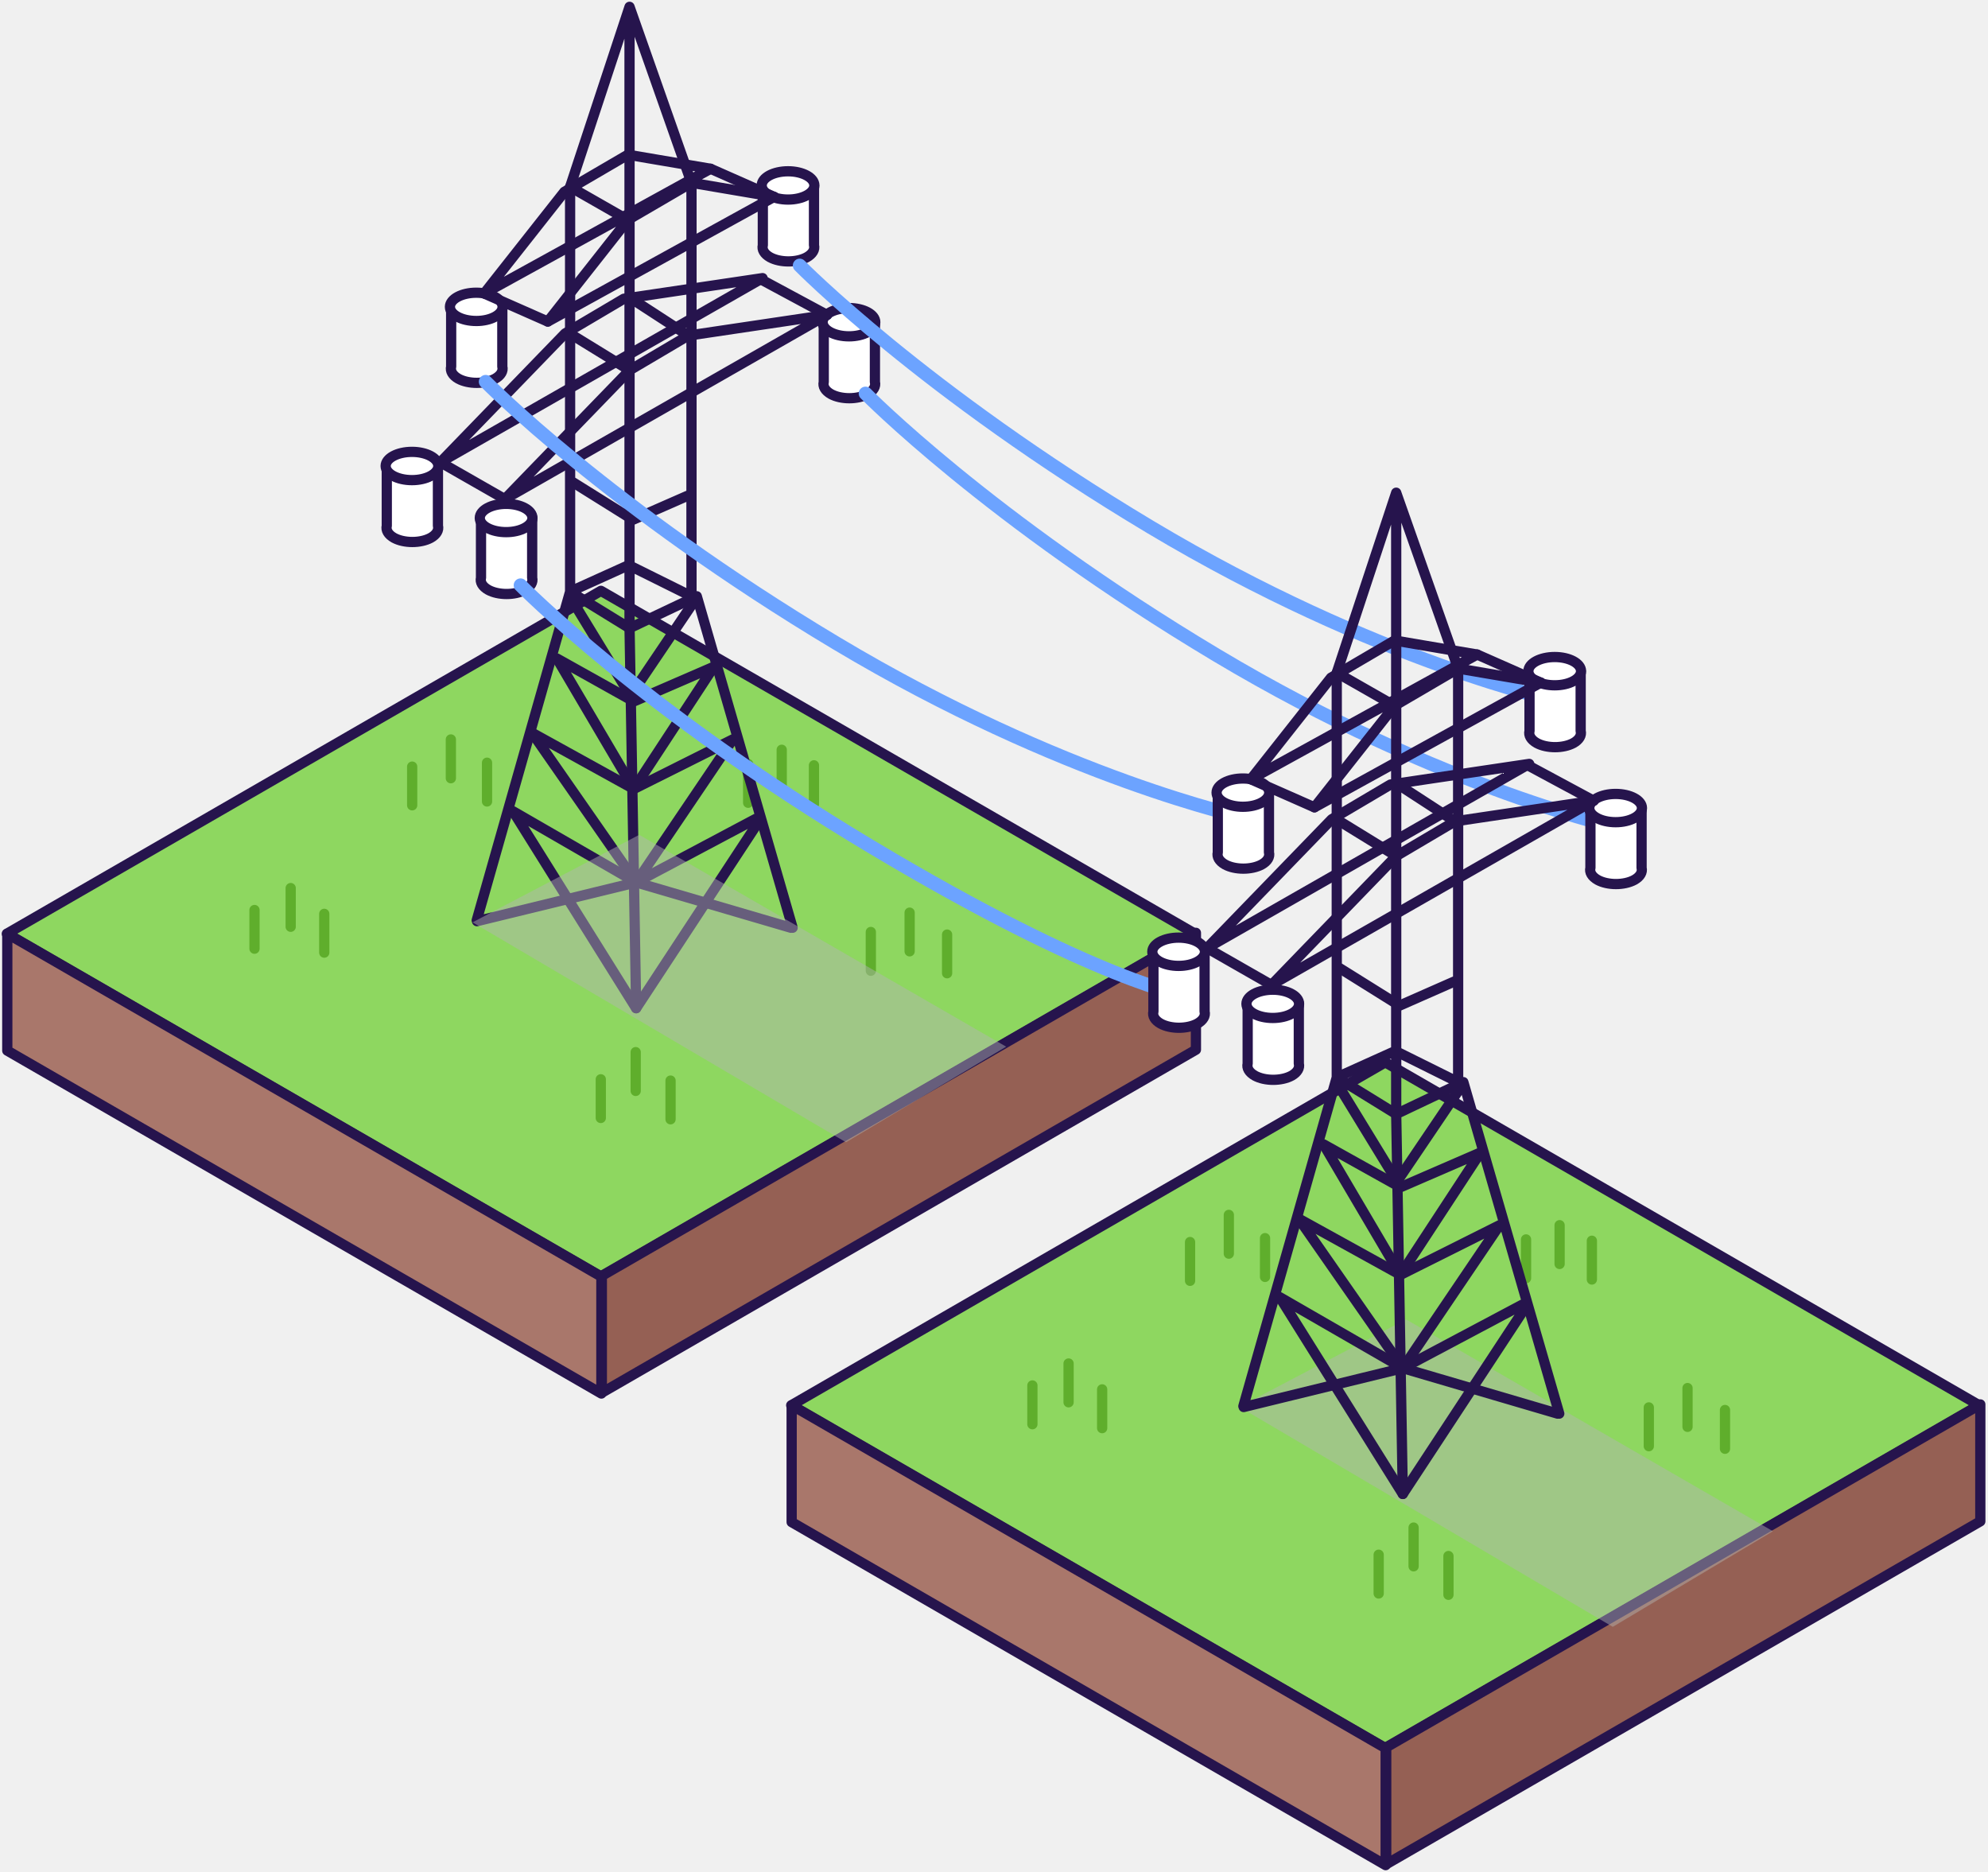
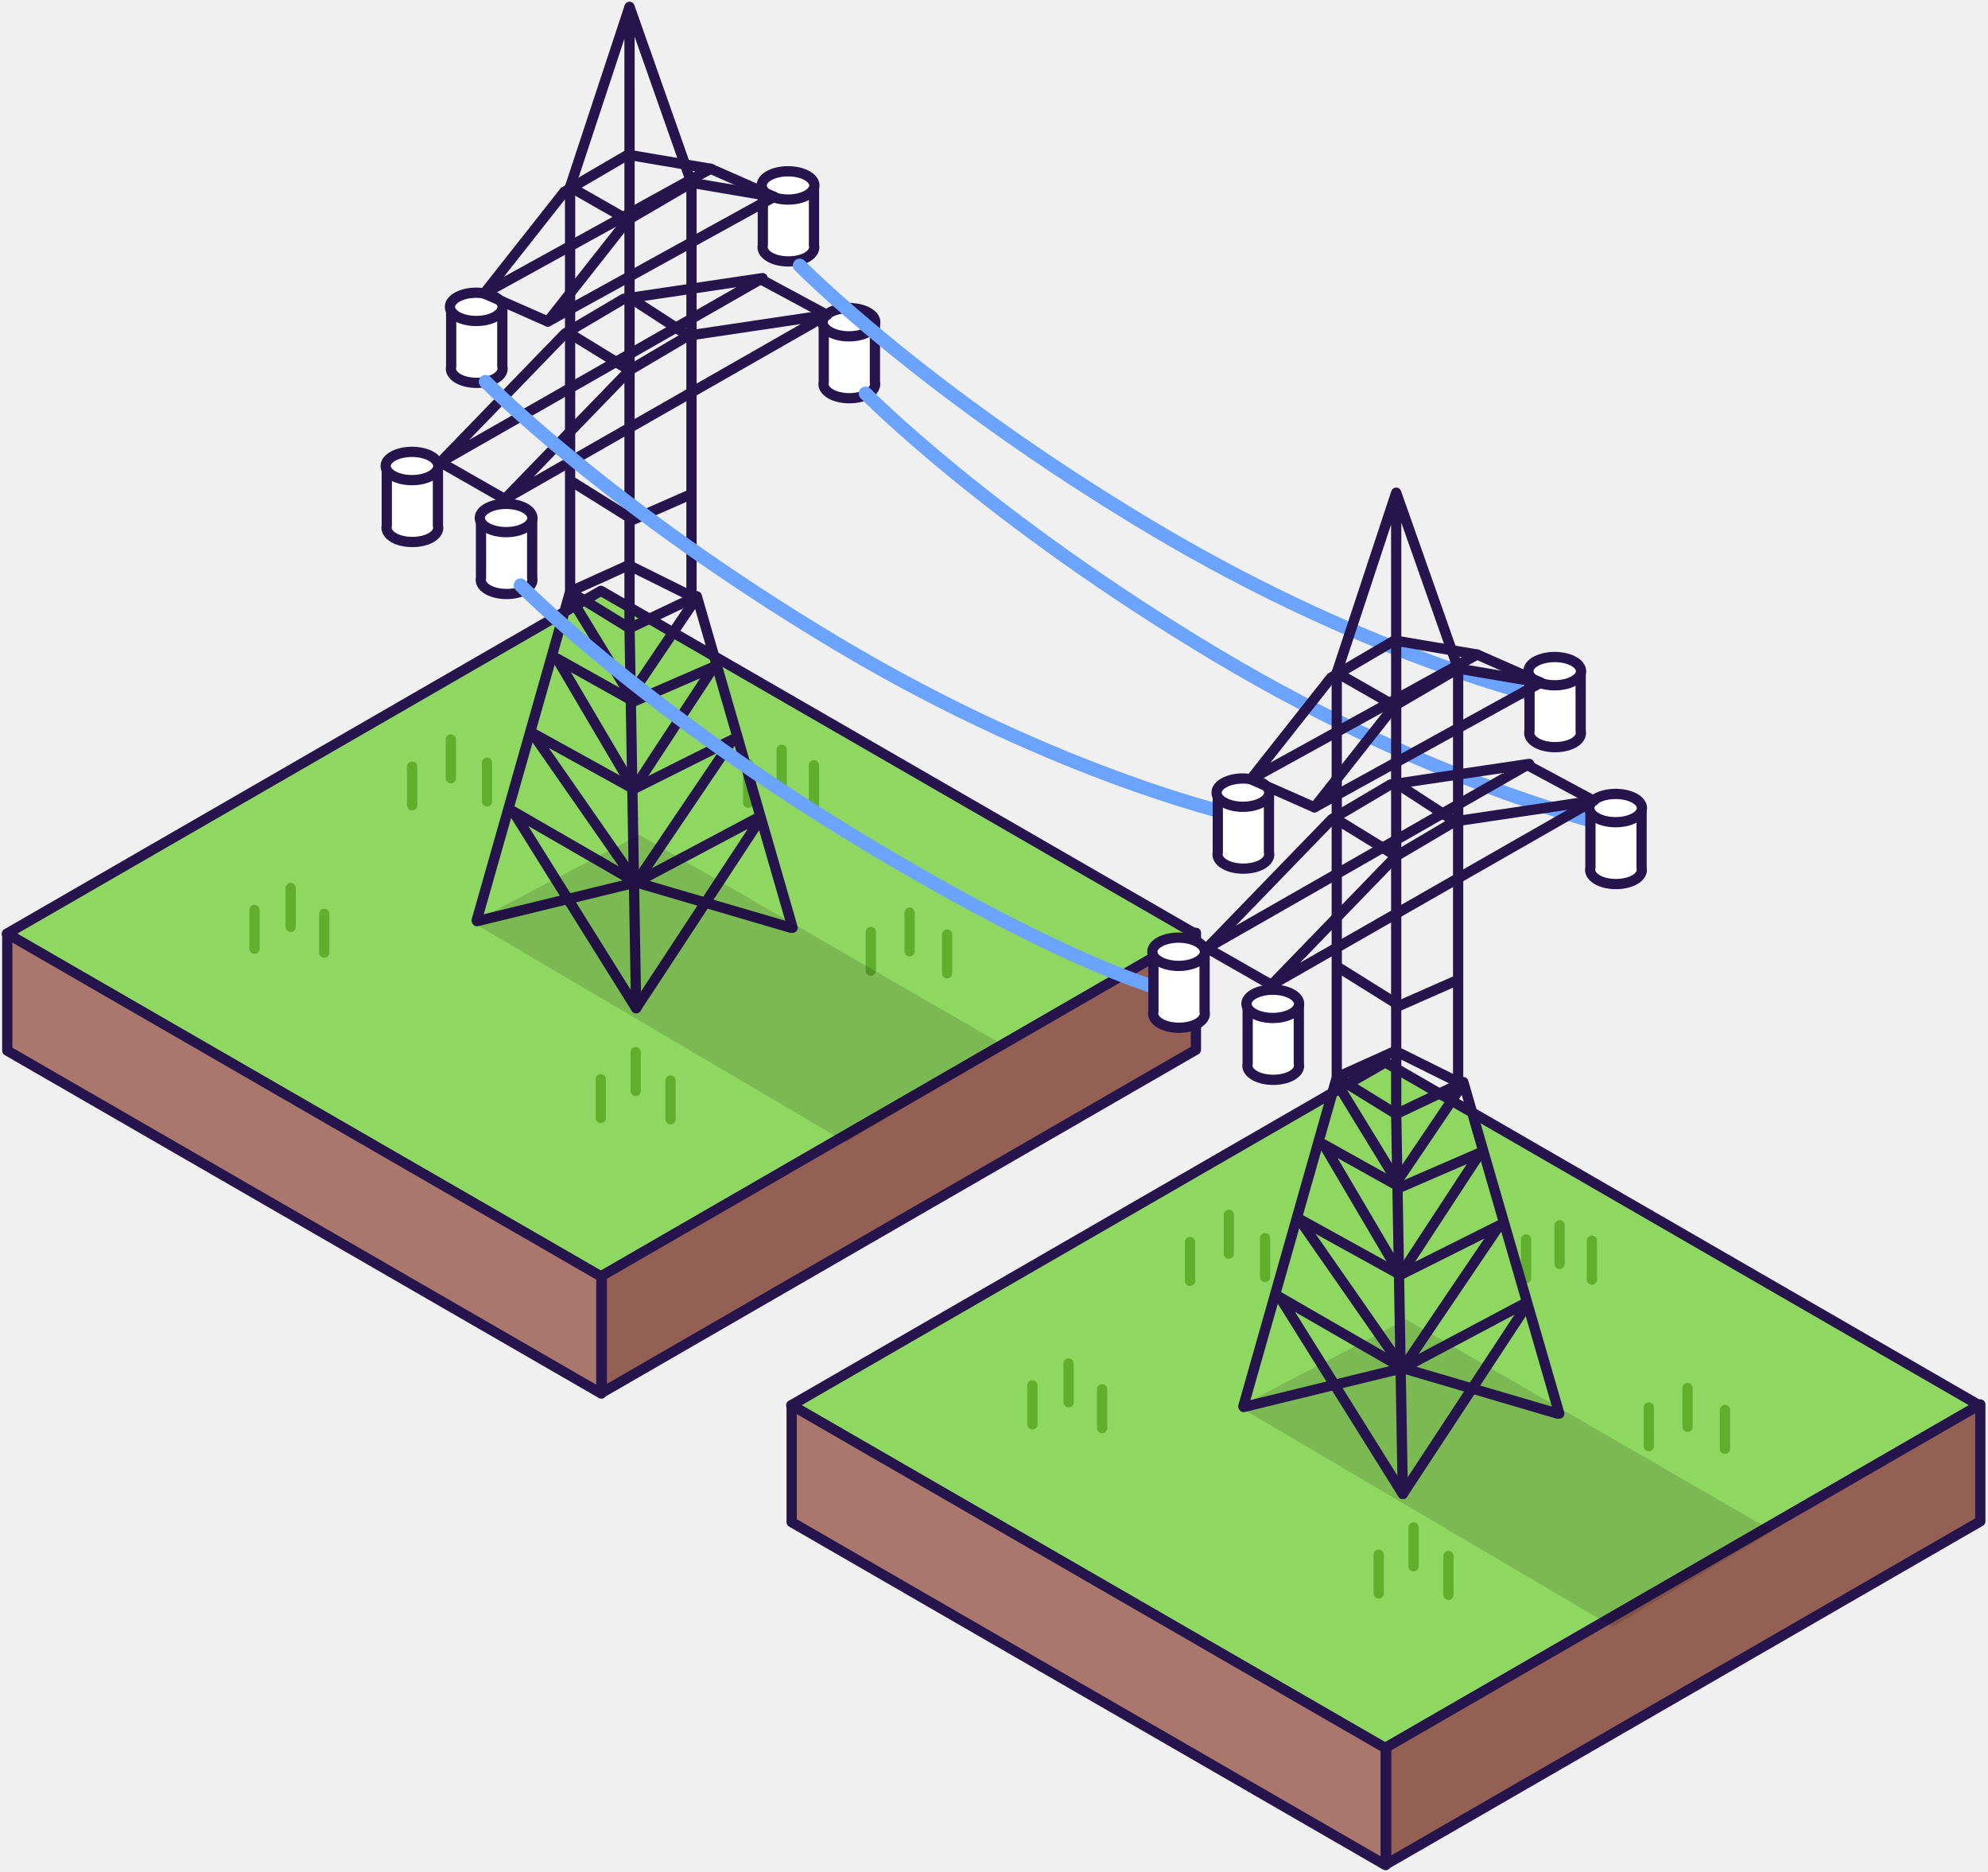
- <svg xmlns="http://www.w3.org/2000/svg" width="291" height="274" fill="none">
-   <path d="M202.764 255.89l86.962-50.191-86.949-50.205-86.962 50.205 86.949 50.191z" fill="#8ED760" stroke="#26144D" stroke-width="1.5" stroke-linecap="round" stroke-linejoin="round" />
-   <path d="M202.913 272.867l86.962-50.191v-17.112l-86.962 50.192v17.111z" fill="#956054" stroke="#26144D" stroke-width="1.5" stroke-linecap="round" stroke-linejoin="round" />
-   <path d="M115.881 222.796l86.948 50.205v-17.112l-86.948-50.204v17.111z" fill="#A9776B" stroke="#26144D" stroke-width="1.5" stroke-linecap="round" stroke-linejoin="round" />
-   <path d="M247.017 203.17v5.677m-95.897-6.06v5.677m28.755-30.642v5.677m61.476 22.503v5.677m-17.971-30.265v5.677m4.912-7.76v5.677m-71.875 14.568v5.677m4.914-1.891v5.677m40.478 18.525v5.677m5.111-9.652v5.676m5.102-1.51v5.676m-26.848-52.205v5.676m-10.975-5.104v5.676m78.302 18.906v5.676m-19.485-30.449v5.677" stroke="#5FAE2C" stroke-width="1.5" stroke-linecap="round" stroke-linejoin="round" />
-   <path d="M87.963 186.863l86.962-50.191-86.962-50.191L1 136.672l86.962 50.191z" fill="#8ED760" stroke="#26144D" stroke-width="1.5" stroke-linecap="round" stroke-linejoin="round" />
-   <path d="M88.096 203.853l86.962-50.204v-17.112l-86.962 50.205v17.111z" fill="#956054" stroke="#26144D" stroke-width="1.5" stroke-linecap="round" stroke-linejoin="round" />
-   <path d="M1.066 153.782l86.962 50.192v-17.112L1.066 136.671v17.111z" fill="#A9776B" stroke="#26144D" stroke-width="1.5" stroke-linecap="round" stroke-linejoin="round" />
-   <path d="M133.15 133.583v5.663m-95.897-6.048v5.663m28.743-30.628v5.677m61.475 22.503v5.677m-17.957-30.265v5.677m4.912-7.76v5.677M42.55 129.988v5.663m4.915-1.892v5.676m40.477 18.541v5.663m5.11-9.638v5.677m5.102-1.512v5.663m-26.863-52.192v5.676m-10.958-5.104v5.663m78.302 18.921v5.663m-19.488-30.437v5.676" stroke="#5FAE2C" stroke-width="1.5" stroke-linecap="round" stroke-linejoin="round" />
-   <path d="M57.68 78.73c1.47.803 3.88.803 5.364 0 .871-.49 1.225-1.144 1.062-1.77v-8.808h-7.489v8.808c-.163.626.19 1.28 1.062 1.77z" fill="#fff" stroke="#26144D" stroke-width="1.5" stroke-linecap="round" stroke-linejoin="round" />
-   <path d="M60.305 70.277c-2.128 0-3.853-.926-3.853-2.07 0-1.142 1.725-2.068 3.853-2.068s3.853.926 3.853 2.069c0 1.143-1.725 2.069-3.853 2.069zm11.166 16.065c1.47.803 3.88.803 5.365 0 .871-.49 1.225-1.144 1.062-1.77v-8.807h-7.489v8.807c-.163.626.19 1.28 1.062 1.77z" fill="#fff" stroke="#26144D" stroke-width="1.5" stroke-linecap="round" stroke-linejoin="round" />
-   <path d="M74.084 77.888c-2.128 0-3.853-.926-3.853-2.069 0-1.143 1.725-2.069 3.853-2.069s3.853.926 3.853 2.07c0 1.142-1.725 2.068-3.853 2.068zm47.557-20.202c1.471.803 3.881.803 5.365 0 .871-.49 1.225-1.144 1.062-1.77v-8.808h-7.489v8.808c-.163.626.191 1.28 1.062 1.77z" fill="#fff" stroke="#26144D" stroke-width="1.5" stroke-linecap="round" stroke-linejoin="round" />
-   <path d="M124.269 49.23c-2.128 0-3.853-.926-3.853-2.069 0-1.143 1.725-2.07 3.853-2.07s3.853.927 3.853 2.07c0 1.143-1.725 2.07-3.853 2.07zm-57.167 6.206c1.47.803 3.88.803 5.365 0 .871-.49 1.225-1.144 1.062-1.77v-8.808H66.04v8.808c-.163.626.19 1.28 1.062 1.77z" fill="#fff" stroke="#26144D" stroke-width="1.5" stroke-linecap="round" stroke-linejoin="round" />
-   <path d="M69.715 46.983c-2.128 0-3.853-.926-3.853-2.07 0-1.142 1.725-2.068 3.853-2.068s3.853.926 3.853 2.069c0 1.143-1.725 2.07-3.853 2.07zm43.009-9.322c1.471.803 3.881.803 5.365 0 .871-.49 1.225-1.143 1.062-1.77v-8.807h-7.489v8.808c-.163.626.191 1.28 1.062 1.77z" fill="#fff" stroke="#26144D" stroke-width="1.5" stroke-linecap="round" stroke-linejoin="round" />
-   <path d="M115.352 29.209c-2.128 0-3.853-.927-3.853-2.07 0-1.142 1.725-2.069 3.853-2.069s3.853.927 3.853 2.07c0 1.142-1.725 2.069-3.853 2.069z" fill="#fff" stroke="#26144D" stroke-width="1.5" stroke-linecap="round" stroke-linejoin="round" />
-   <path d="M93.12 147.568l-.967-55.622 9.844-4.67 14.024 48.517" stroke="#26144D" stroke-width="1.5" stroke-linecap="round" stroke-linejoin="round" />
-   <path d="M69.78 134.707l13.67-48.108V27.355L92.15 1l9.068 25.756v60.523l-9.19-4.56-8.578 3.88 8.7 5.35V2.211m23.625 133.586l-22.656-6.643-23.296 5.677" stroke="#26144D" stroke-width="1.5" stroke-linecap="round" stroke-linejoin="round" />
-   <path d="M77.885 107.263l14.882 8.222 14.501-7.256-14.147 20.923-15.236-21.889z" stroke="#26144D" stroke-width="1.5" stroke-linecap="round" stroke-linejoin="round" />
-   <path d="M81.518 96.387l11.246 6.289 11.723-5.078-11.723 17.888-11.246-19.1zm39.542-50.288L73.896 73.052l18.258-18.854 8.591-5.077 20.315-3.022zm-9.436-5.39L64.46 67.663l18.258-18.854 8.592-5.078 20.314-3.022zm1.688-11.898L80.185 47.066l11.723-14.879 9.313-5.431 12.091 2.055zm-9.3-4.109l-33.14 18.255 11.736-14.879 9.3-5.431 12.104 2.055zm6.764 95.984l-17.659 26.886-18.013-28.819 18.013 10.4 17.537-9.311" stroke="#26144D" stroke-width="1.5" stroke-linecap="round" stroke-linejoin="round" />
-   <path d="M101.591 88.041l-9.313 13.79-8.346-13.668m7.975-55.975l-8.455-4.833m-9.558 45.699l-9.313-5.323M121.06 46.1l-9.436-5.078m-31.44 6.042l-9.313-4.11m42.441-14.142l-9.3-4.11m-3.268 24.422L93.12 44.17m-.97 10.028l-8.455-5.2m16.928 23.58l-7.979 3.498-8.714-5.445" stroke="#26144D" stroke-width="1.5" stroke-linecap="round" stroke-linejoin="round" />
-   <path d="M69.17 135.003l54.666 32.195 23.446-13.994-53.713-31.011-24.4 12.81zm112.239 70.924l54.666 32.195 23.446-13.994-53.713-31.011-24.399 12.81z" fill="#B2B4B3" opacity=".46" />
-   <path d="M237.92 121.409s-26.673-5.677-59.867-25.525c-33.372-19.957-51.358-38.293-51.358-38.293m101.584 45.086S201.607 97 168.412 77.153c-33.371-19.957-51.357-38.294-51.357-38.294m65.259 80.835s-26.672-5.677-59.867-25.525C89.076 74.213 71.09 55.876 71.09 55.876m102.715 89.927s-13.058-1.987-46.252-21.849c-33.372-19.956-51.358-38.293-51.358-38.293" stroke="#6CA3FF" stroke-width="2" stroke-linecap="round" stroke-linejoin="round" />
-   <path d="M169.898 149.832c1.471.803 3.88.803 5.365 0 .871-.49 1.225-1.143 1.062-1.77v-8.807h-7.489v8.807c-.163.627.191 1.28 1.062 1.77z" fill="#fff" stroke="#26144D" stroke-width="1.5" stroke-linecap="round" stroke-linejoin="round" />
-   <path d="M172.526 141.38c-2.128 0-3.853-.927-3.853-2.07 0-1.142 1.725-2.069 3.853-2.069s3.853.927 3.853 2.069c0 1.143-1.725 2.07-3.853 2.07zm11.167 16.073c1.47.803 3.88.803 5.365 0 .871-.49 1.225-1.143 1.062-1.769v-8.808h-7.489v8.808c-.163.626.191 1.279 1.062 1.769z" fill="#fff" stroke="#26144D" stroke-width="1.5" stroke-linecap="round" stroke-linejoin="round" />
-   <path d="M186.306 149.001c-2.128 0-3.853-.927-3.853-2.07 0-1.142 1.725-2.069 3.853-2.069s3.853.927 3.853 2.069c0 1.143-1.725 2.07-3.853 2.07zm47.559-20.203c1.47.803 3.88.803 5.364 0 .872-.49 1.226-1.144 1.062-1.77v-8.807h-7.488v8.807c-.164.626.19 1.28 1.062 1.77z" fill="#fff" stroke="#26144D" stroke-width="1.5" stroke-linecap="round" stroke-linejoin="round" />
-   <path d="M236.493 120.345c-2.129 0-3.854-.926-3.854-2.069 0-1.143 1.725-2.069 3.854-2.069 2.128 0 3.853.926 3.853 2.069 0 1.143-1.725 2.069-3.853 2.069zm-57.171 6.197c1.47.803 3.88.803 5.364 0 .872-.49 1.226-1.143 1.062-1.77v-8.807h-7.488v8.807c-.163.627.191 1.28 1.062 1.77z" fill="#fff" stroke="#26144D" stroke-width="1.5" stroke-linecap="round" stroke-linejoin="round" />
-   <path d="M181.935 118.088c-2.128 0-3.853-.927-3.853-2.07 0-1.142 1.725-2.069 3.853-2.069s3.853.927 3.853 2.069c0 1.143-1.725 2.07-3.853 2.07zm43.014-9.327c1.47.803 3.88.803 5.364 0 .872-.49 1.226-1.144 1.062-1.77v-8.807h-7.488v8.807c-.164.626.19 1.28 1.062 1.77z" fill="#fff" stroke="#26144D" stroke-width="1.5" stroke-linecap="round" stroke-linejoin="round" />
-   <path d="M227.577 100.307c-2.129 0-3.854-.926-3.854-2.069 0-1.143 1.725-2.07 3.854-2.07 2.128 0 3.853.927 3.853 2.07 0 1.143-1.725 2.069-3.853 2.069z" fill="#fff" stroke="#26144D" stroke-width="1.5" stroke-linecap="round" stroke-linejoin="round" />
-   <path d="M205.341 218.671l-.967-55.609 9.831-4.669 14.037 48.516" stroke="#26144D" stroke-width="1.5" stroke-linecap="round" stroke-linejoin="round" />
-   <path d="M182.002 205.823l13.67-48.122v-59.23l8.701-26.355 9.067 25.742v60.537l-9.19-4.56-8.578 3.866 8.701 5.364v-89.75m23.625 133.599l-22.656-6.657-23.296 5.69" stroke="#26144D" stroke-width="1.5" stroke-linecap="round" stroke-linejoin="round" />
-   <path d="M190.106 178.379l14.882 8.222 14.5-7.256-14.146 20.91-15.236-21.876z" stroke="#26144D" stroke-width="1.5" stroke-linecap="round" stroke-linejoin="round" />
-   <path d="M193.741 167.503l11.246 6.276 11.723-5.078-11.723 17.901-11.246-19.099zm39.539-50.301l-47.164 26.967 18.259-18.867 8.591-5.078 20.314-3.022zm-9.436-5.389l-47.164 26.954 18.258-18.854 8.591-5.077 20.315-3.023zm1.691-11.9l-33.126 18.255 11.723-14.865 9.313-5.446 12.09 2.056zm-9.316-4.108l-33.127 18.255 11.737-14.866 9.299-5.445 12.091 2.056zm6.78 95.997l-17.659 26.872-18.014-28.805 18.014 10.387 17.536-9.311" stroke="#26144D" stroke-width="1.5" stroke-linecap="round" stroke-linejoin="round" />
-   <path d="M213.81 159.158l-9.313 13.777-8.347-13.654m7.98-55.977l-8.455-4.832m-9.557 45.698l-9.313-5.322m56.475-21.646l-9.435-5.078m-31.44 6.044l-9.313-4.111m42.443-14.143l-9.313-4.111m-3.256 24.424l-7.625-4.956m-.967 10.03l-8.455-5.2m16.924 23.579l-7.979 3.512-8.714-5.445" stroke="#26144D" stroke-width="1.5" stroke-linecap="round" stroke-linejoin="round" />
+ <svg xmlns="http://www.w3.org/2000/svg" width="291" height="274" viewBox="0 0 291 274" fill="none">
+   <path d="M202.764 255.89L289.726 205.699L202.777 155.494L115.815 205.699L202.764 255.89Z" fill="#8ED760" stroke="#26144D" stroke-width="1.5" stroke-linecap="round" stroke-linejoin="round" />
+   <path d="M202.913 272.867L289.875 222.676V205.564L202.913 255.756V272.867Z" fill="#956054" stroke="#26144D" stroke-width="1.5" stroke-linecap="round" stroke-linejoin="round" />
+   <path d="M115.881 222.796L202.829 273.001V255.889L115.881 205.685V222.796Z" fill="#A9776B" stroke="#26144D" stroke-width="1.5" stroke-linecap="round" stroke-linejoin="round" />
+   <path d="M247.017 203.17V208.847" stroke="#5FAE2C" stroke-width="1.5" stroke-linecap="round" stroke-linejoin="round" />
+   <path d="M151.12 202.787V208.464" stroke="#5FAE2C" stroke-width="1.5" stroke-linecap="round" stroke-linejoin="round" />
+   <path d="M179.875 177.822V183.499" stroke="#5FAE2C" stroke-width="1.5" stroke-linecap="round" stroke-linejoin="round" />
+   <path d="M241.351 206.002V211.679" stroke="#5FAE2C" stroke-width="1.5" stroke-linecap="round" stroke-linejoin="round" />
+   <path d="M223.38 181.414V187.091" stroke="#5FAE2C" stroke-width="1.5" stroke-linecap="round" stroke-linejoin="round" />
+   <path d="M228.292 179.331V185.008" stroke="#5FAE2C" stroke-width="1.5" stroke-linecap="round" stroke-linejoin="round" />
+   <path d="M156.417 199.576V205.253" stroke="#5FAE2C" stroke-width="1.5" stroke-linecap="round" stroke-linejoin="round" />
+   <path d="M161.331 203.362V209.039" stroke="#5FAE2C" stroke-width="1.5" stroke-linecap="round" stroke-linejoin="round" />
+   <path d="M201.809 227.564V233.241" stroke="#5FAE2C" stroke-width="1.5" stroke-linecap="round" stroke-linejoin="round" />
+   <path d="M206.92 223.589V229.265" stroke="#5FAE2C" stroke-width="1.5" stroke-linecap="round" stroke-linejoin="round" />
+   <path d="M212.022 227.755V233.431" stroke="#5FAE2C" stroke-width="1.5" stroke-linecap="round" stroke-linejoin="round" />
+   <path d="M185.174 181.226V186.902" stroke="#5FAE2C" stroke-width="1.5" stroke-linecap="round" stroke-linejoin="round" />
+   <path d="M174.199 181.798V187.474" stroke="#5FAE2C" stroke-width="1.5" stroke-linecap="round" stroke-linejoin="round" />
+   <path d="M252.501 206.38V212.056" stroke="#5FAE2C" stroke-width="1.5" stroke-linecap="round" stroke-linejoin="round" />
+   <path d="M233.016 181.607V187.284" stroke="#5FAE2C" stroke-width="1.5" stroke-linecap="round" stroke-linejoin="round" />
+   <path d="M87.963 186.863L174.925 136.672L87.963 86.481L1.001 136.672L87.963 186.863Z" fill="#8ED760" stroke="#26144D" stroke-width="1.5" stroke-linecap="round" stroke-linejoin="round" />
+   <path d="M88.096 203.853L175.058 153.649V136.537L88.096 186.742V203.853Z" fill="#956054" stroke="#26144D" stroke-width="1.5" stroke-linecap="round" stroke-linejoin="round" />
+   <path d="M1.066 153.782L88.028 203.974V186.862L1.066 136.671V153.782Z" fill="#A9776B" stroke="#26144D" stroke-width="1.5" stroke-linecap="round" stroke-linejoin="round" />
+   <path d="M133.15 133.583V139.246" stroke="#5FAE2C" stroke-width="1.5" stroke-linecap="round" stroke-linejoin="round" />
+   <path d="M37.253 133.198V138.861" stroke="#5FAE2C" stroke-width="1.5" stroke-linecap="round" stroke-linejoin="round" />
+   <path d="M65.996 108.233V113.91" stroke="#5FAE2C" stroke-width="1.5" stroke-linecap="round" stroke-linejoin="round" />
+   <path d="M127.471 136.413V142.09" stroke="#5FAE2C" stroke-width="1.5" stroke-linecap="round" stroke-linejoin="round" />
+   <path d="M109.514 111.825V117.502" stroke="#5FAE2C" stroke-width="1.5" stroke-linecap="round" stroke-linejoin="round" />
+   <path d="M114.426 109.742V115.419" stroke="#5FAE2C" stroke-width="1.5" stroke-linecap="round" stroke-linejoin="round" />
+   <path d="M42.55 129.988V135.651" stroke="#5FAE2C" stroke-width="1.5" stroke-linecap="round" stroke-linejoin="round" />
+   <path d="M47.465 133.759V139.435" stroke="#5FAE2C" stroke-width="1.5" stroke-linecap="round" stroke-linejoin="round" />
+   <path d="M87.942 157.976V163.639" stroke="#5FAE2C" stroke-width="1.5" stroke-linecap="round" stroke-linejoin="round" />
+   <path d="M93.052 154.001V159.678" stroke="#5FAE2C" stroke-width="1.5" stroke-linecap="round" stroke-linejoin="round" />
+   <path d="M98.154 158.166V163.829" stroke="#5FAE2C" stroke-width="1.5" stroke-linecap="round" stroke-linejoin="round" />
+   <path d="M71.291 111.637V117.313" stroke="#5FAE2C" stroke-width="1.5" stroke-linecap="round" stroke-linejoin="round" />
+   <path d="M60.333 112.209V117.872" stroke="#5FAE2C" stroke-width="1.5" stroke-linecap="round" stroke-linejoin="round" />
+   <path d="M138.635 136.793V142.456" stroke="#5FAE2C" stroke-width="1.5" stroke-linecap="round" stroke-linejoin="round" />
+   <path d="M119.147 112.019V117.695" stroke="#5FAE2C" stroke-width="1.5" stroke-linecap="round" stroke-linejoin="round" />
+   <path d="M57.679 78.73C59.15 79.533 61.56 79.533 63.044 78.73C63.915 78.24 64.269 77.586 64.106 76.96V68.152H56.617V76.96C56.454 77.586 56.808 78.24 57.679 78.73Z" fill="white" stroke="#26144D" stroke-width="1.5" stroke-linecap="round" stroke-linejoin="round" />
+   <path d="M60.305 70.277C58.177 70.277 56.452 69.351 56.452 68.208C56.452 67.065 58.177 66.139 60.305 66.139C62.433 66.139 64.158 67.065 64.158 68.208C64.158 69.351 62.433 70.277 60.305 70.277Z" fill="white" stroke="#26144D" stroke-width="1.5" stroke-linecap="round" stroke-linejoin="round" />
+   <path d="M71.471 86.342C72.942 87.145 75.352 87.145 76.836 86.342C77.707 85.852 78.061 85.198 77.898 84.572V75.765H70.409V84.572C70.246 85.198 70.6 85.852 71.471 86.342Z" fill="white" stroke="#26144D" stroke-width="1.5" stroke-linecap="round" stroke-linejoin="round" />
+   <path d="M74.084 77.888C71.956 77.888 70.231 76.962 70.231 75.819C70.231 74.676 71.956 73.75 74.084 73.75C76.212 73.75 77.938 74.676 77.938 75.819C77.938 76.962 76.212 77.888 74.084 77.888Z" fill="white" stroke="#26144D" stroke-width="1.5" stroke-linecap="round" stroke-linejoin="round" />
+   <path d="M121.641 57.686C123.112 58.489 125.522 58.489 127.006 57.686C127.877 57.196 128.231 56.542 128.068 55.916V47.108H120.579V55.916C120.416 56.542 120.77 57.196 121.641 57.686Z" fill="white" stroke="#26144D" stroke-width="1.5" stroke-linecap="round" stroke-linejoin="round" />
+   <path d="M124.269 49.23C122.141 49.23 120.416 48.304 120.416 47.161C120.416 46.018 122.141 45.092 124.269 45.092C126.397 45.092 128.122 46.018 128.122 47.161C128.122 48.304 126.397 49.23 124.269 49.23Z" fill="white" stroke="#26144D" stroke-width="1.5" stroke-linecap="round" stroke-linejoin="round" />
+   <path d="M67.102 55.436C68.573 56.239 70.983 56.239 72.467 55.436C73.338 54.946 73.692 54.292 73.529 53.666V44.858H66.04V53.666C65.877 54.292 66.231 54.946 67.102 55.436Z" fill="white" stroke="#26144D" stroke-width="1.5" stroke-linecap="round" stroke-linejoin="round" />
+   <path d="M69.715 46.983C67.587 46.983 65.862 46.057 65.862 44.914C65.862 43.771 67.587 42.845 69.715 42.845C71.843 42.845 73.568 43.771 73.568 44.914C73.568 46.057 71.843 46.983 69.715 46.983Z" fill="white" stroke="#26144D" stroke-width="1.5" stroke-linecap="round" stroke-linejoin="round" />
+   <path d="M112.724 37.661C114.195 38.464 116.605 38.464 118.089 37.661C118.96 37.171 119.314 36.518 119.151 35.892V27.084H111.662V35.892C111.499 36.518 111.853 37.171 112.724 37.661Z" fill="white" stroke="#26144D" stroke-width="1.5" stroke-linecap="round" stroke-linejoin="round" />
+   <path d="M115.352 29.209C113.224 29.209 111.499 28.282 111.499 27.14C111.499 25.997 113.224 25.07 115.352 25.07C117.48 25.07 119.205 25.997 119.205 27.14C119.205 28.282 117.48 29.209 115.352 29.209Z" fill="white" stroke="#26144D" stroke-width="1.5" stroke-linecap="round" stroke-linejoin="round" />
+   <path d="M93.119 147.568L92.153 91.946L101.997 87.276L116.021 135.793" stroke="#26144D" stroke-width="1.5" stroke-linecap="round" stroke-linejoin="round" />
+   <path d="M69.78 134.707L83.45 86.599V27.355L92.15 1L101.218 26.756V87.279L92.027 82.719L83.45 86.599L92.15 91.948V2.212" stroke="#26144D" stroke-width="1.5" stroke-linecap="round" stroke-linejoin="round" />
+   <path d="M115.775 135.797L93.119 129.154L69.823 134.831" stroke="#26144D" stroke-width="1.5" stroke-linecap="round" stroke-linejoin="round" />
+   <path d="M77.885 107.263L92.767 115.485L107.268 108.229L93.121 129.152L77.885 107.263Z" stroke="#26144D" stroke-width="1.5" stroke-linecap="round" stroke-linejoin="round" />
+   <path d="M81.518 96.387L92.764 102.676L104.487 97.598L92.764 115.486L81.518 96.387Z" stroke="#26144D" stroke-width="1.5" stroke-linecap="round" stroke-linejoin="round" />
+   <path d="M121.06 46.099L73.896 73.052L92.154 54.198L100.745 49.121L121.06 46.099Z" stroke="#26144D" stroke-width="1.5" stroke-linecap="round" stroke-linejoin="round" />
+   <path d="M111.624 40.709L64.46 67.663L82.718 48.809L91.31 43.731L111.624 40.709Z" stroke="#26144D" stroke-width="1.5" stroke-linecap="round" stroke-linejoin="round" />
+   <path d="M113.312 28.811L80.185 47.066L91.908 32.187L101.221 26.756L113.312 28.811Z" stroke="#26144D" stroke-width="1.5" stroke-linecap="round" stroke-linejoin="round" />
+   <path d="M104.012 24.702L70.872 42.957L82.608 28.078L91.908 22.646L104.012 24.702Z" stroke="#26144D" stroke-width="1.5" stroke-linecap="round" stroke-linejoin="round" />
+   <path d="M110.776 120.686L93.117 147.572L75.104 118.753L93.117 129.153L110.654 119.842" stroke="#26144D" stroke-width="1.5" stroke-linecap="round" stroke-linejoin="round" />
+   <path d="M101.591 88.041L92.278 101.831L83.932 88.163" stroke="#26144D" stroke-width="1.5" stroke-linecap="round" stroke-linejoin="round" />
+   <path d="M91.907 32.188L83.452 27.355" stroke="#26144D" stroke-width="1.5" stroke-linecap="round" stroke-linejoin="round" />
+   <path d="M73.894 73.054L64.581 67.731" stroke="#26144D" stroke-width="1.5" stroke-linecap="round" stroke-linejoin="round" />
+   <path d="M121.06 46.1L111.624 41.023" stroke="#26144D" stroke-width="1.5" stroke-linecap="round" stroke-linejoin="round" />
+   <path d="M80.184 47.064L70.871 42.953" stroke="#26144D" stroke-width="1.5" stroke-linecap="round" stroke-linejoin="round" />
+   <path d="M113.312 28.812L104.012 24.701" stroke="#26144D" stroke-width="1.5" stroke-linecap="round" stroke-linejoin="round" />
+   <path d="M100.744 49.124L93.12 44.169" stroke="#26144D" stroke-width="1.5" stroke-linecap="round" stroke-linejoin="round" />
+   <path d="M92.15 54.198L83.695 48.998" stroke="#26144D" stroke-width="1.5" stroke-linecap="round" stroke-linejoin="round" />
+   <path d="M100.623 72.578L92.644 76.076L83.93 70.631" stroke="#26144D" stroke-width="1.5" stroke-linecap="round" stroke-linejoin="round" />
+   <g style="mix-blend-mode:multiply" opacity="0.46">
+     <path d="M69.17 135.003L123.836 167.198L147.282 153.204L93.569 122.193L69.17 135.003Z" fill="#B2B4B3" />
+   </g>
+   <g style="mix-blend-mode:multiply" opacity="0.46">
+     <path d="M181.409 205.927L236.075 238.122L259.521 224.128L205.808 193.117L181.409 205.927Z" fill="#B2B4B3" />
+   </g>
+   <path d="M237.92 121.409C237.92 121.409 211.247 115.732 178.053 95.884C144.681 75.927 126.695 57.591 126.695 57.591" stroke="#6CA3FF" stroke-width="2" stroke-linecap="round" stroke-linejoin="round" />
+   <path d="M228.279 102.677C228.279 102.677 201.607 97 168.412 77.153C135.041 57.196 117.055 38.859 117.055 38.859" stroke="#6CA3FF" stroke-width="2" stroke-linecap="round" stroke-linejoin="round" />
+   <path d="M182.314 119.694C182.314 119.694 155.642 114.017 122.447 94.169C89.076 74.213 71.09 55.876 71.09 55.876" stroke="#6CA3FF" stroke-width="2" stroke-linecap="round" stroke-linejoin="round" />
+   <path d="M173.805 145.803C173.805 145.803 160.747 143.816 127.553 123.954C94.181 103.998 76.195 85.661 76.195 85.661" stroke="#6CA3FF" stroke-width="2" stroke-linecap="round" stroke-linejoin="round" />
+   <path d="M169.898 149.832C171.369 150.635 173.778 150.635 175.263 149.832C176.134 149.342 176.488 148.689 176.325 148.062V139.255H168.836V148.062C168.673 148.689 169.027 149.342 169.898 149.832Z" fill="white" stroke="#26144D" stroke-width="1.5" stroke-linecap="round" stroke-linejoin="round" />
+   <path d="M172.526 141.38C170.398 141.38 168.673 140.453 168.673 139.31C168.673 138.168 170.398 137.241 172.526 137.241C174.654 137.241 176.379 138.168 176.379 139.31C176.379 140.453 174.654 141.38 172.526 141.38Z" fill="white" stroke="#26144D" stroke-width="1.5" stroke-linecap="round" stroke-linejoin="round" />
+   <path d="M183.693 157.453C185.163 158.256 187.573 158.256 189.058 157.453C189.929 156.963 190.283 156.31 190.12 155.684V146.876H182.631V155.684C182.468 156.31 182.822 156.963 183.693 157.453Z" fill="white" stroke="#26144D" stroke-width="1.5" stroke-linecap="round" stroke-linejoin="round" />
+   <path d="M186.306 149.001C184.178 149.001 182.453 148.074 182.453 146.931C182.453 145.789 184.178 144.862 186.306 144.862C188.434 144.862 190.159 145.789 190.159 146.931C190.159 148.074 188.434 149.001 186.306 149.001Z" fill="white" stroke="#26144D" stroke-width="1.5" stroke-linecap="round" stroke-linejoin="round" />
+   <path d="M233.865 128.798C235.335 129.601 237.745 129.601 239.229 128.798C240.101 128.308 240.455 127.654 240.291 127.028V118.221H232.803V127.028C232.639 127.654 232.993 128.308 233.865 128.798Z" fill="white" stroke="#26144D" stroke-width="1.5" stroke-linecap="round" stroke-linejoin="round" />
+   <path d="M236.493 120.345C234.364 120.345 232.639 119.419 232.639 118.276C232.639 117.133 234.364 116.207 236.493 116.207C238.621 116.207 240.346 117.133 240.346 118.276C240.346 119.419 238.621 120.345 236.493 120.345Z" fill="white" stroke="#26144D" stroke-width="1.5" stroke-linecap="round" stroke-linejoin="round" />
+   <path d="M179.322 126.542C180.792 127.345 183.202 127.345 184.686 126.542C185.558 126.052 185.912 125.399 185.748 124.772V115.965H178.26V124.772C178.097 125.399 178.451 126.052 179.322 126.542Z" fill="white" stroke="#26144D" stroke-width="1.5" stroke-linecap="round" stroke-linejoin="round" />
+   <path d="M181.935 118.088C179.807 118.088 178.082 117.161 178.082 116.018C178.082 114.876 179.807 113.949 181.935 113.949C184.063 113.949 185.788 114.876 185.788 116.018C185.788 117.161 184.063 118.088 181.935 118.088Z" fill="white" stroke="#26144D" stroke-width="1.5" stroke-linecap="round" stroke-linejoin="round" />
+   <path d="M224.949 108.761C226.419 109.564 228.829 109.564 230.313 108.761C231.185 108.271 231.539 107.617 231.375 106.991V98.184H223.887V106.991C223.723 107.617 224.077 108.271 224.949 108.761Z" fill="white" stroke="#26144D" stroke-width="1.5" stroke-linecap="round" stroke-linejoin="round" />
+   <path d="M227.577 100.307C225.448 100.307 223.723 99.381 223.723 98.238C223.723 97.095 225.448 96.169 227.577 96.169C229.705 96.169 231.43 97.095 231.43 98.238C231.43 99.381 229.705 100.307 227.577 100.307Z" fill="white" stroke="#26144D" stroke-width="1.5" stroke-linecap="round" stroke-linejoin="round" />
+   <path d="M205.341 218.671L204.374 163.062L214.205 158.393L228.242 206.909" stroke="#26144D" stroke-width="1.5" stroke-linecap="round" stroke-linejoin="round" />
+   <path d="M182.002 205.823L195.672 157.701V98.471L204.373 72.116L213.44 97.858V158.395L204.25 153.835L195.672 157.701L204.373 163.065V73.314" stroke="#26144D" stroke-width="1.5" stroke-linecap="round" stroke-linejoin="round" />
+   <path d="M227.998 206.914L205.342 200.257L182.046 205.947" stroke="#26144D" stroke-width="1.5" stroke-linecap="round" stroke-linejoin="round" />
+   <path d="M190.106 178.379L204.988 186.601L219.488 179.345L205.342 200.255L190.106 178.379Z" stroke="#26144D" stroke-width="1.5" stroke-linecap="round" stroke-linejoin="round" />
+   <path d="M193.741 167.503L204.987 173.779L216.71 168.701L204.987 186.602L193.741 167.503Z" stroke="#26144D" stroke-width="1.5" stroke-linecap="round" stroke-linejoin="round" />
+   <path d="M233.28 117.202L186.116 144.169L204.375 125.302L212.966 120.224L233.28 117.202Z" stroke="#26144D" stroke-width="1.5" stroke-linecap="round" stroke-linejoin="round" />
+   <path d="M223.844 111.813L176.68 138.767L194.938 119.913L203.529 114.836L223.844 111.813Z" stroke="#26144D" stroke-width="1.5" stroke-linecap="round" stroke-linejoin="round" />
+   <path d="M225.535 99.913L192.409 118.168L204.132 103.303L213.445 97.857L225.535 99.913Z" stroke="#26144D" stroke-width="1.5" stroke-linecap="round" stroke-linejoin="round" />
+   <path d="M216.219 95.805L183.092 114.06L194.829 99.194L204.128 93.749L216.219 95.805Z" stroke="#26144D" stroke-width="1.5" stroke-linecap="round" stroke-linejoin="round" />
+   <path d="M222.999 191.802L205.34 218.674L187.326 189.869L205.34 200.256L222.876 190.945" stroke="#26144D" stroke-width="1.5" stroke-linecap="round" stroke-linejoin="round" />
+   <path d="M213.81 159.158L204.497 172.935L196.15 159.281" stroke="#26144D" stroke-width="1.5" stroke-linecap="round" stroke-linejoin="round" />
+   <path d="M204.13 103.304L195.675 98.472" stroke="#26144D" stroke-width="1.5" stroke-linecap="round" stroke-linejoin="round" />
+   <path d="M186.118 144.17L176.805 138.848" stroke="#26144D" stroke-width="1.5" stroke-linecap="round" stroke-linejoin="round" />
+   <path d="M233.28 117.202L223.845 112.124" stroke="#26144D" stroke-width="1.5" stroke-linecap="round" stroke-linejoin="round" />
+   <path d="M192.405 118.168L183.092 114.057" stroke="#26144D" stroke-width="1.5" stroke-linecap="round" stroke-linejoin="round" />
+   <path d="M225.535 99.914L216.222 95.803" stroke="#26144D" stroke-width="1.5" stroke-linecap="round" stroke-linejoin="round" />
+   <path d="M212.966 120.227L205.341 115.271" stroke="#26144D" stroke-width="1.5" stroke-linecap="round" stroke-linejoin="round" />
+   <path d="M204.374 125.301L195.919 120.101" stroke="#26144D" stroke-width="1.5" stroke-linecap="round" stroke-linejoin="round" />
+   <path d="M212.843 143.68L204.864 147.192L196.15 141.747" stroke="#26144D" stroke-width="1.5" stroke-linecap="round" stroke-linejoin="round" />
</svg>
